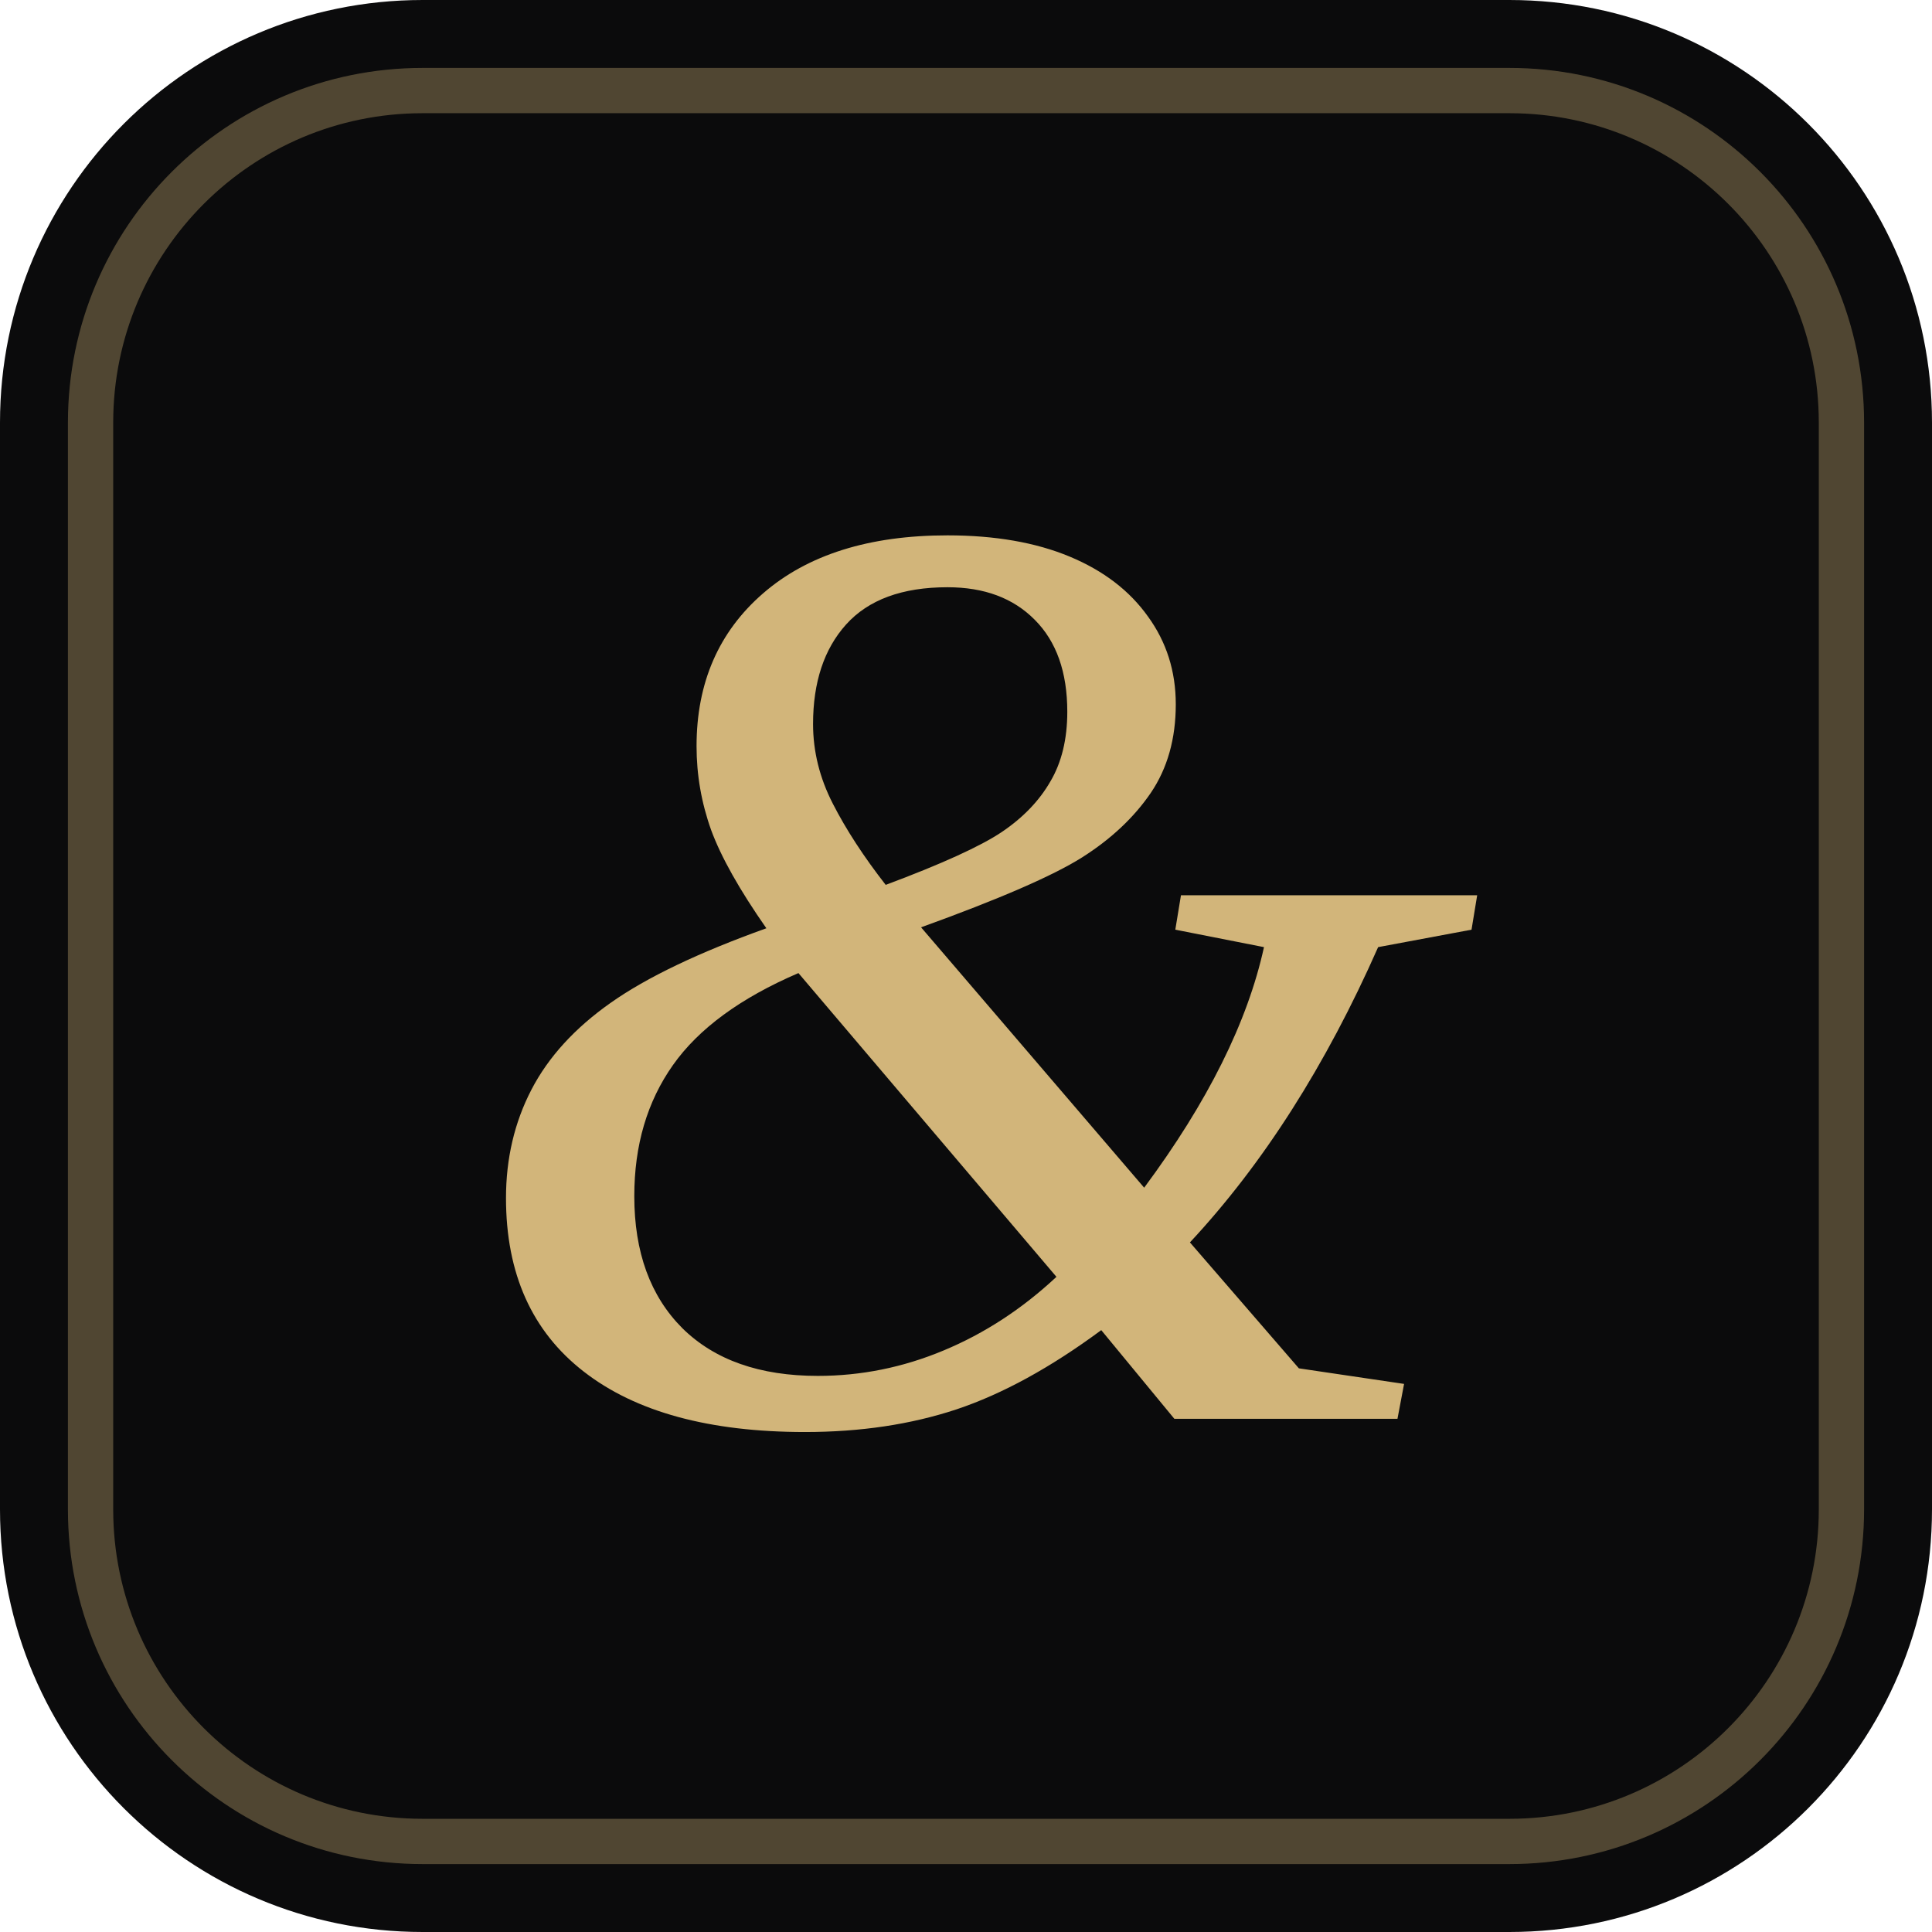
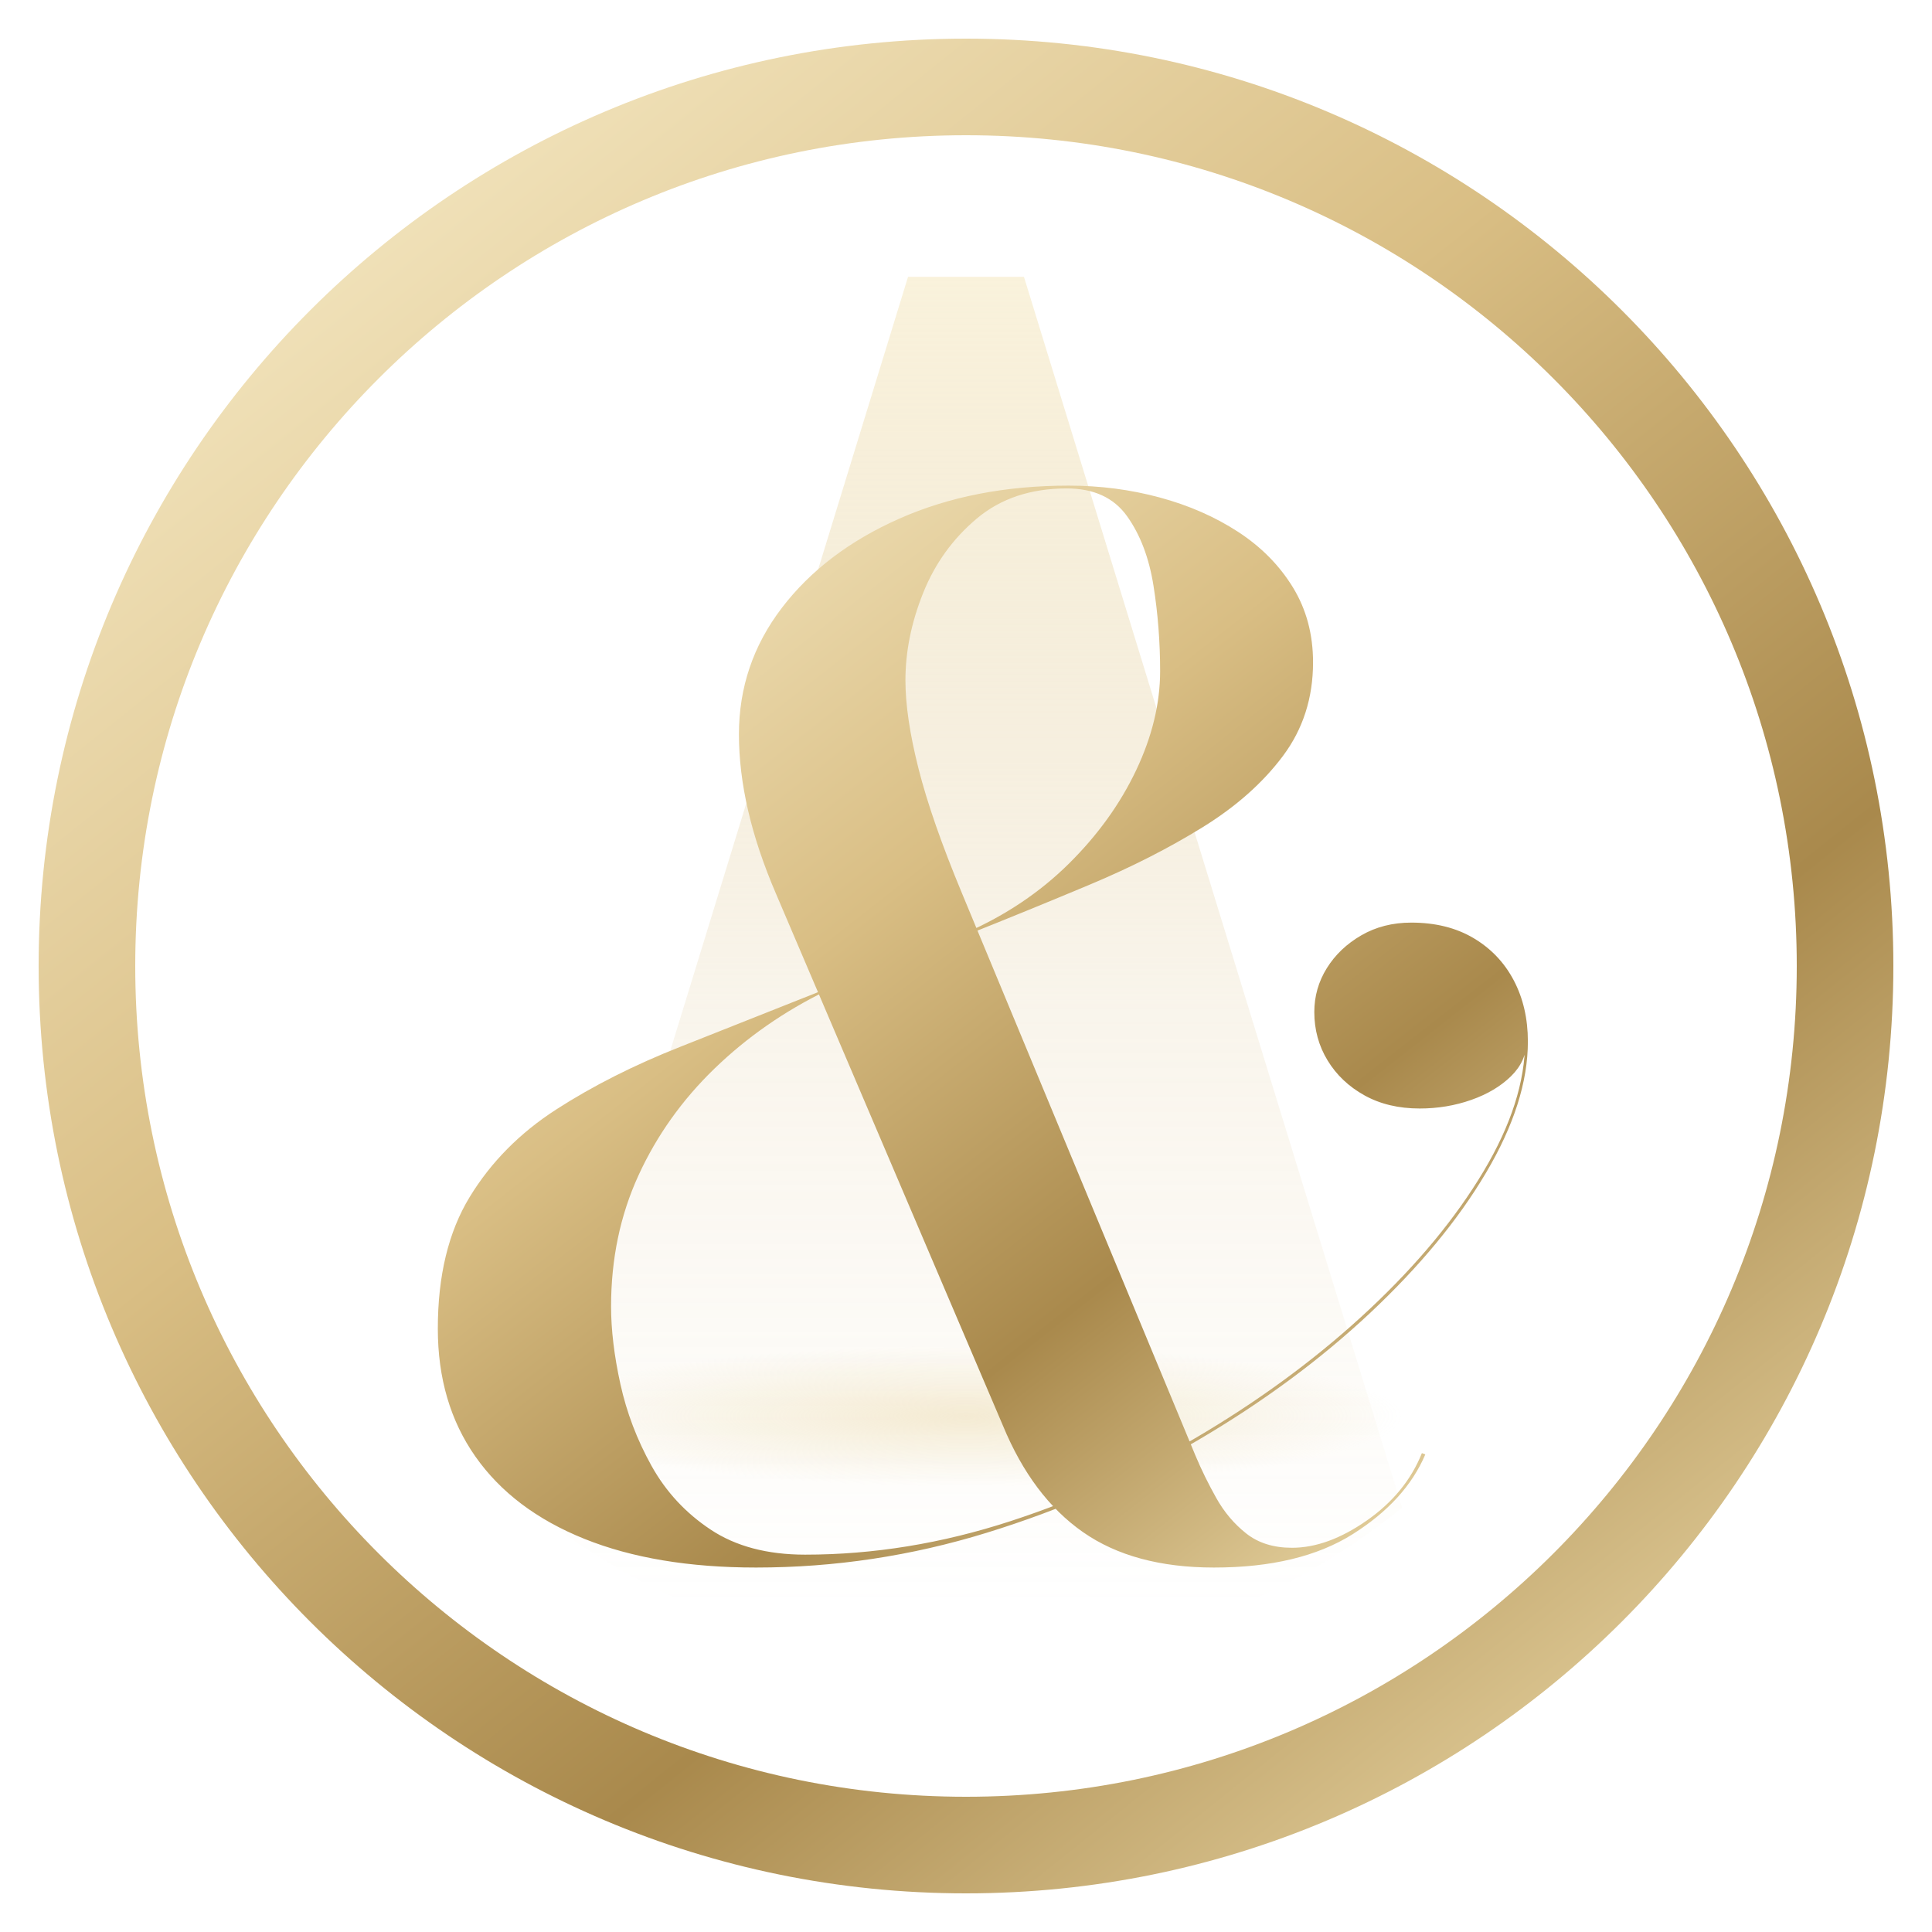
- <svg xmlns="http://www.w3.org/2000/svg" viewBox="0 0 64 64">
-   <rect width="64" height="64" rx="14" fill="#0B0B0C" />
-   <rect x="3" y="3" width="58" height="58" rx="11" fill="none" stroke="#D2B57A" stroke-opacity=".35" stroke-width="1.5" />
-   <text x="32" y="47" text-anchor="middle" font-family="Bodoni 72, Didot, Georgia, serif" font-style="italic" font-size="44" fill="#D2B57A">&amp;</text>
+ <svg xmlns="http://www.w3.org/2000/svg" viewBox="0 0 512 512" role="img" aria-label="Lavoie&amp;Maher">
+   <defs>
+     <linearGradient id="fvg" x1=".1" y1="0" x2=".9" y2="1">
+       <stop offset="0" stop-color="#F6EAC6" />
+       <stop offset=".38" stop-color="#D9BE84" />
+       <stop offset=".7" stop-color="#A9894C" />
+       <stop offset="1" stop-color="#E9D6A4" />
+     </linearGradient>
+     <linearGradient id="fvb" x1="0" y1="0" x2="0" y2="1">
+       <stop offset="0" stop-color="#F6EAC6" stop-opacity=".62" />
+       <stop offset=".55" stop-color="#D9BE84" stop-opacity=".16" />
+       <stop offset="1" stop-color="#D9BE84" stop-opacity="0" />
+     </linearGradient>
+     <radialGradient id="fvp" cx=".5" cy=".5" r=".5">
+       <stop offset="0" stop-color="#E9D6A4" stop-opacity=".45" />
+       <stop offset="1" stop-color="#E9D6A4" stop-opacity="0" />
+     </radialGradient>
+   </defs>
+   <circle cx="256.0" cy="256.0" r="232.96" fill="none" stroke="url(#fvg)" stroke-width="25.60" />
+   <clipPath id="fvc">
+     <circle cx="256.0" cy="256.0" r="184.32" />
+   </clipPath>
+   <g clip-path="url(#fvc)">
+     <path class="lm-beam" d="M240.64 73.36L271.36 73.36L379.00 423.73L133.00 423.73Z" fill="url(#fvb)" />
+     <ellipse class="lm-pool" cx="256.0" cy="375.28" rx="115.55" ry="18.64" fill="url(#fvp)" />
+   </g>
+   <g class="lm-amp">
+     <path d="M1144.805 20.0Q1030.484 20.0 958.343 -30.41Q886.203 -80.82 844.402 -182.0L521.399 -939.0Q494.719 -1001.02 481.659 -1057.51Q468.599 -1114.0 468.599 -1166.0Q468.599 -1266.0 529.699 -1346.0Q590.8 -1426.0 696.9 -1473.0Q803 -1520 938 -1520Q1005.1 -1520.0 1067.471 -1503.15Q1129.841 -1486.3 1179.071 -1454.24Q1228.301 -1422.18 1257.052 -1375.33Q1285.802 -1328.48 1285.802 -1268.48Q1285.802 -1192.48 1242.932 -1135.16Q1200.062 -1077.84 1128.262 -1033.51Q1056.462 -989.181 969.032 -952.511Q881.602 -915.841 792.622 -880.421L791.762 -883.561Q876.661 -920.92 938.31 -981.97Q999.959 -1043.02 1034.049 -1114.96Q1068.139 -1186.9 1068.139 -1256.0Q1068.139 -1318.0 1058.699 -1377.5Q1049.259 -1437.0 1021.069 -1476.5Q992.879 -1516.0 935.2 -1516.0Q858.2 -1516.0 807.171 -1473.14Q756.141 -1430.28 730.872 -1367.34Q705.602 -1304.4 705.602 -1242.8Q705.602 -1190.8 724.242 -1117.13Q742.882 -1043.46 786.402 -939.0L1118.525 -139.121Q1131.065 -109.281 1148.025 -79.031Q1164.985 -48.78 1190.745 -28.45Q1216.505 -8.12 1255.805 -8.12Q1306.725 -8.12 1362.315 -46.93Q1417.905 -85.74 1440.745 -142.86L1445.605 -141.0Q1417.605 -75.0 1342.245 -27.5Q1266.885 20.0 1144.805 20.0ZM493.001 20.0Q350.001 20.0 248.501 -20.88Q147.001 -61.76 93.5 -137.98Q40.0 -214.2 40 -320Q40.0 -433.02 85.36 -507.44Q130.72 -581.86 208.58 -632.05Q286.44 -682.24 385.3 -721.29Q484.16 -760.34 592.16 -803.34L593.02 -801.06Q503.021 -757.161 433.821 -690.221Q364.622 -623.281 325.612 -538.191Q286.603 -453.101 286.603 -351.601Q286.603 -301.501 299.923 -240.961Q313.243 -180.421 344.113 -124.871Q374.984 -69.321 428.564 -33.831Q482.144 1.66 562.805 1.66Q708.924 1.66 855.154 -46.03Q1001.383 -93.72 1133.013 -173Q1264.643 -252.279 1366.892 -348.409Q1469.142 -444.539 1528.372 -543.779Q1587.602 -643.018 1587.602 -728.699H1589.602Q1589.602 -700.898 1567.572 -679.318Q1545.542 -657.738 1510.821 -645.567Q1476.101 -633.397 1437.601 -633.397Q1392.7 -633.397 1359.05 -652.067Q1325.399 -670.738 1306.499 -701.818Q1287.599 -732.898 1287.599 -770.699Q1287.599 -804.499 1305.409 -833.149Q1323.22 -861.8 1354.51 -879.9Q1385.8 -898.0 1425.601 -898.0Q1477.101 -898.0 1514.321 -875.9Q1551.542 -853.8 1571.572 -815.649Q1591.602 -777.499 1591.602 -728.699Q1591.602 -642.598 1531.952 -541.798Q1472.302 -440.999 1366.442 -341.809Q1260.582 -242.619 1121.232 -160.849Q981.882 -79.08 821.412 -29.54Q660.942 20.0 493.001 20.0Z" transform="translate(108.58 411.69) scale(0.18618)" fill="url(#fvg)" />
+   </g>
</svg>
